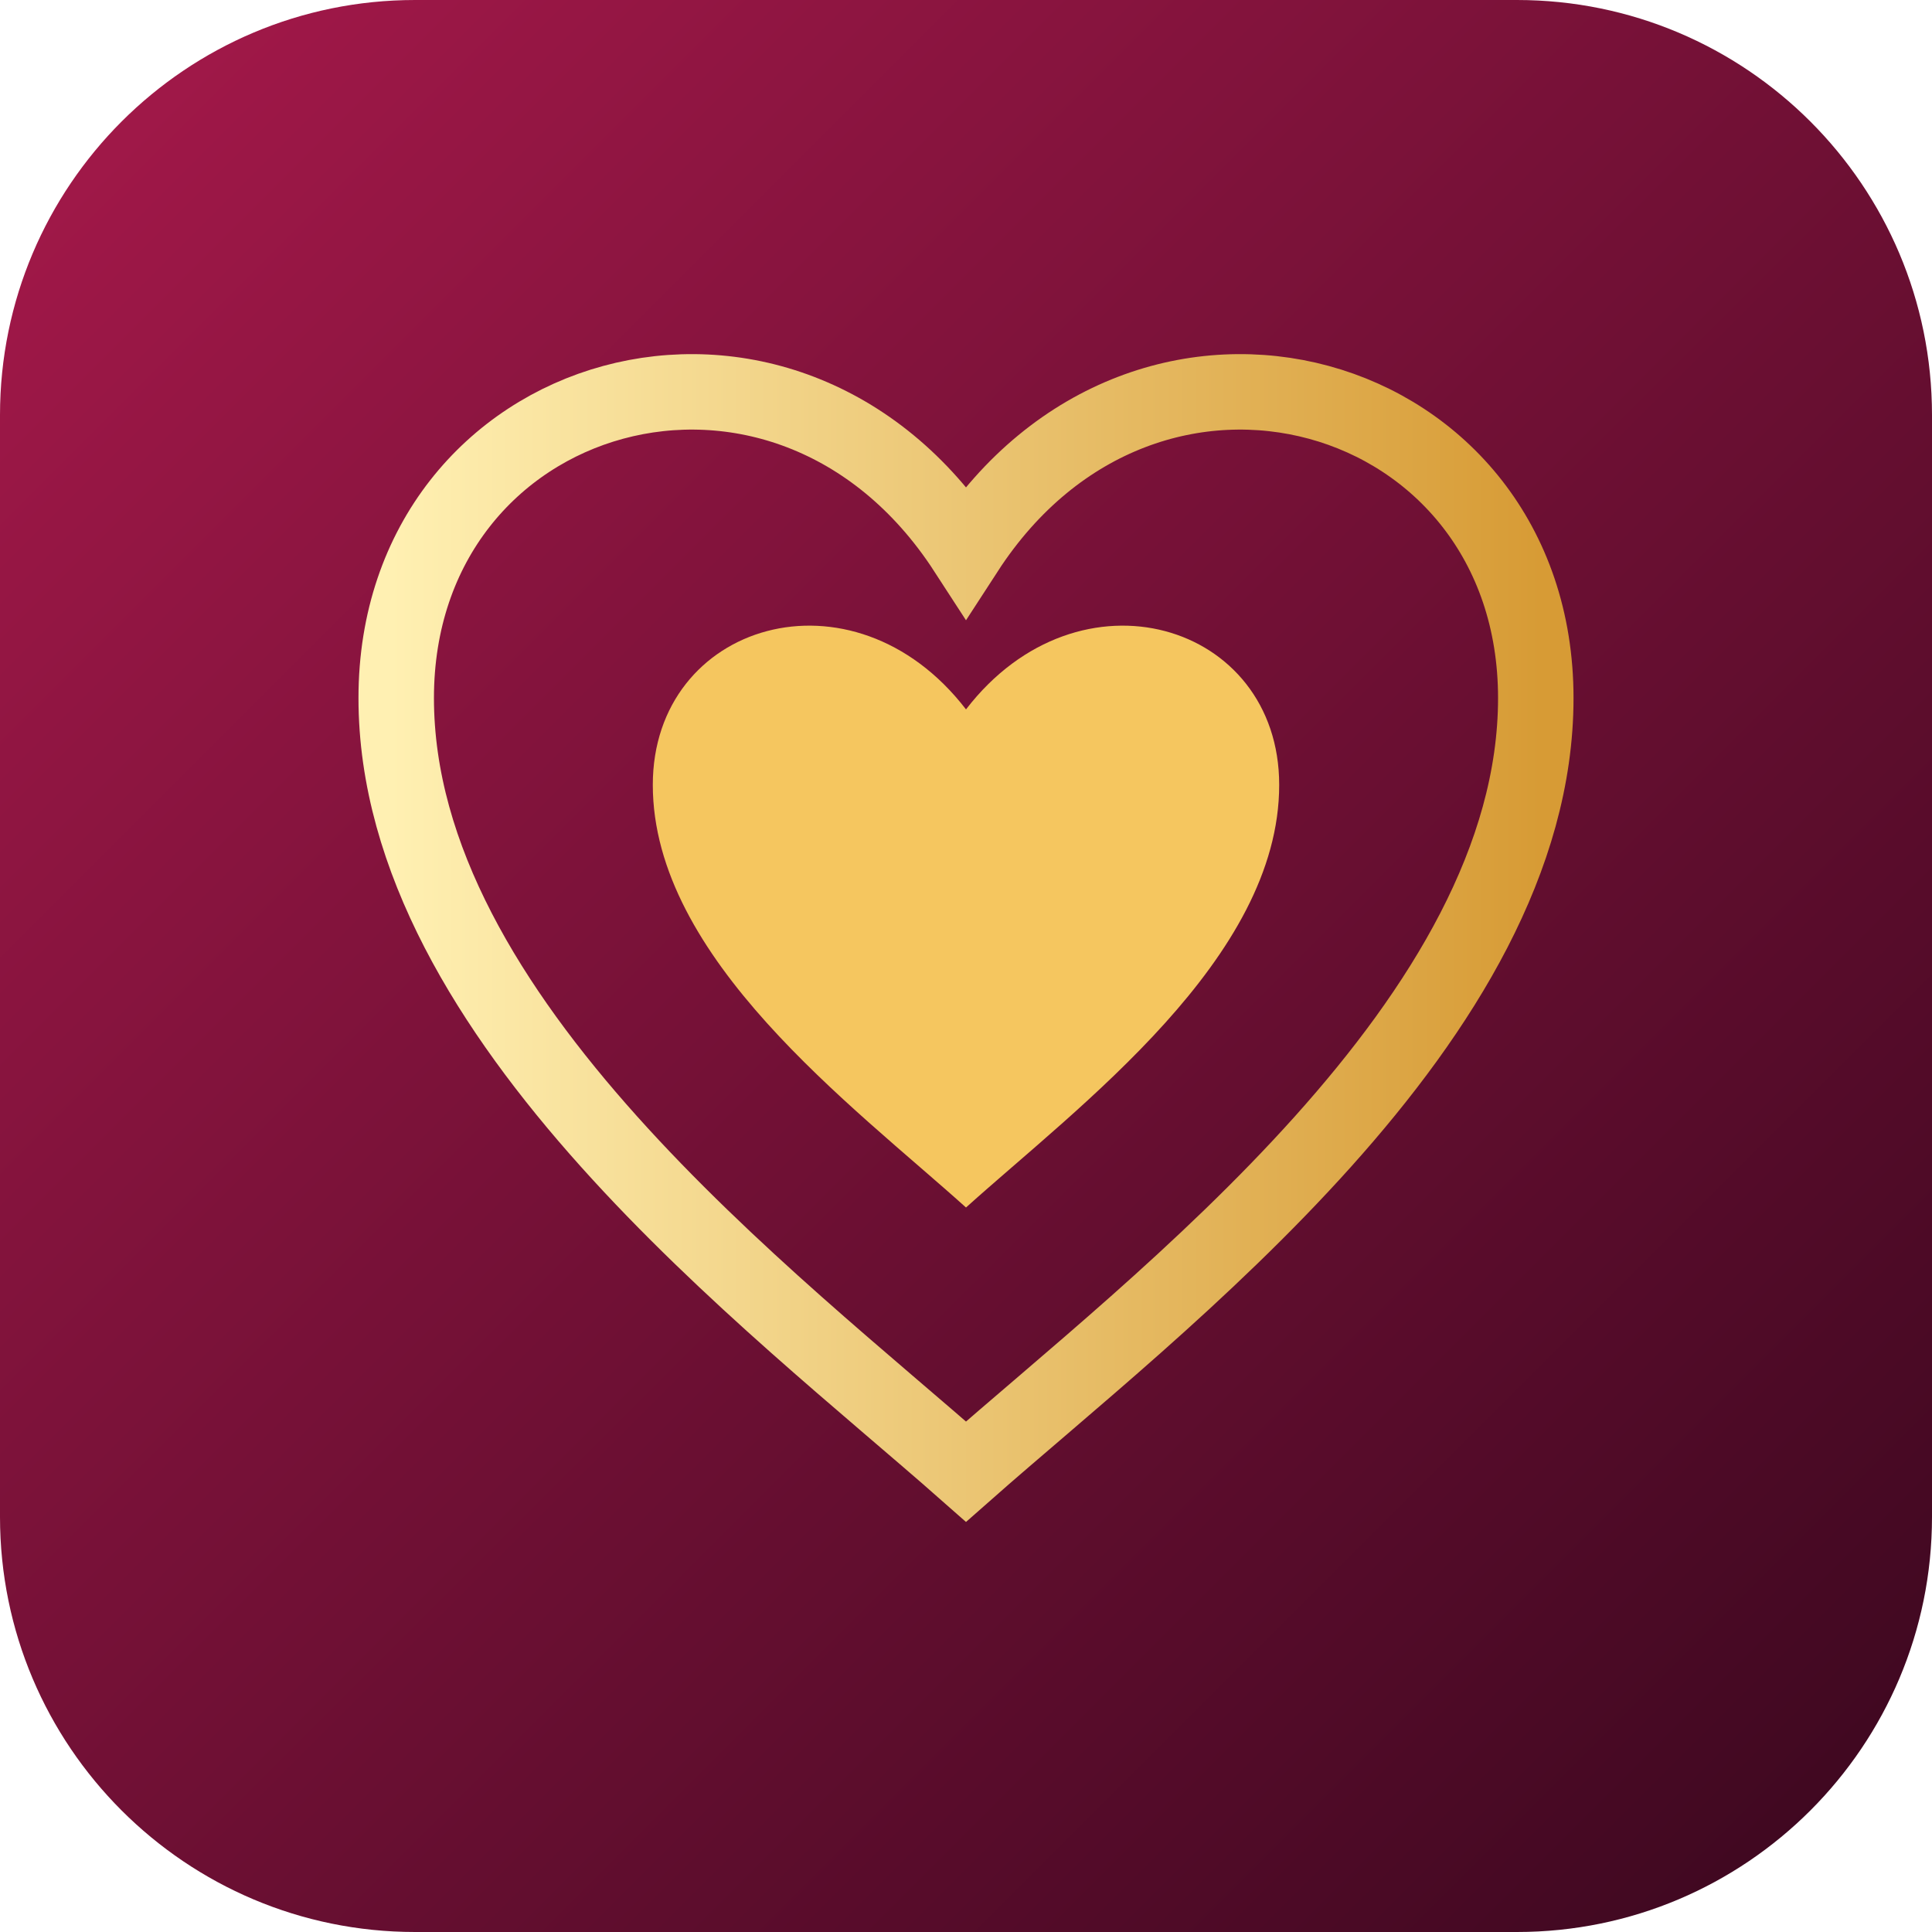
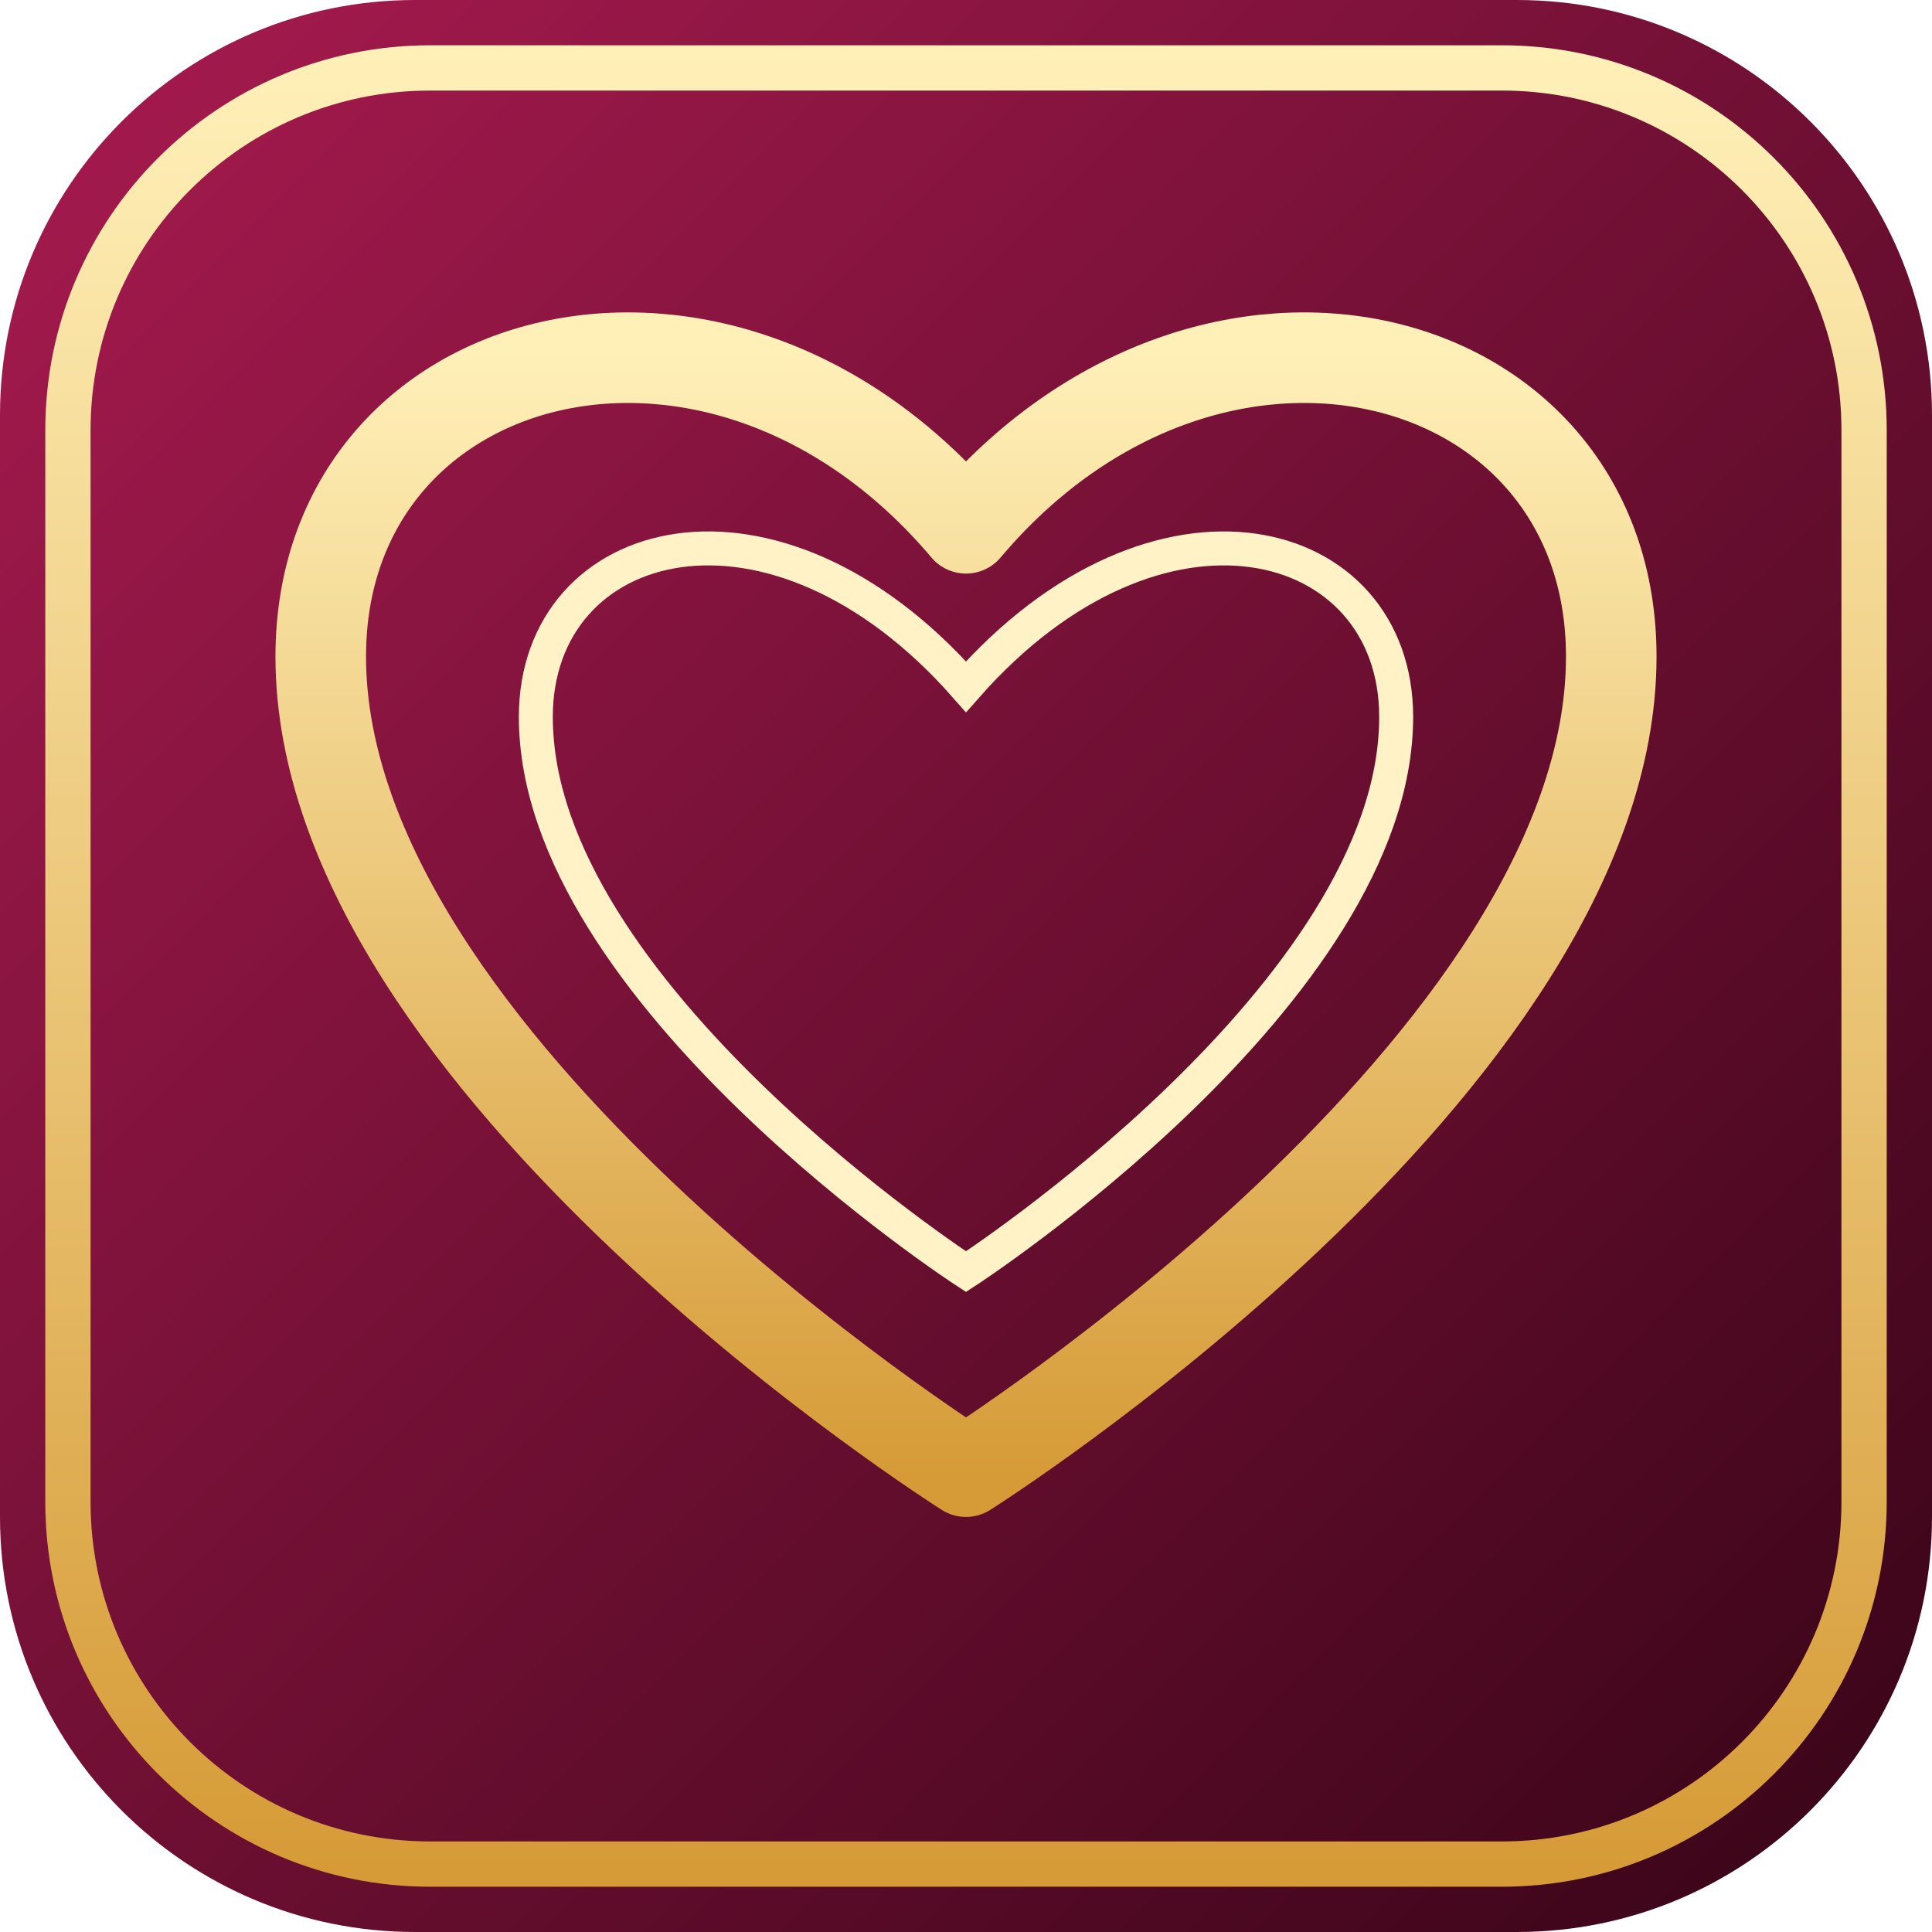
<svg xmlns="http://www.w3.org/2000/svg" viewBox="0 0 512 512">
  <defs>
    <linearGradient id="g" x2="1" y2="1">
-       <stop stop-color="#a7194b" />
-       <stop offset="1" stop-color="#39071e" />
+       <stop stop-color="#a91b50" />
+       <stop offset="1" stop-color="#360416" />
    </linearGradient>
-     <linearGradient id="gold">
-       <stop stop-color="#fff0b2" />
-       <stop offset="1" stop-color="#d79b35" />
+     <linearGradient id="gold" x2="0" y2="1">
+       <stop stop-color="#fff0b8" />
+       <stop offset="1" stop-color="#d69b37" />
    </linearGradient>
  </defs>
  <rect width="512" height="512" rx="110" fill="url(#g)" />
-   <path d="M256 390C205 345 105 270 105 185c0-83 103-113 151-39 48-74 151-44 151 39 0 85-100 160-151 205Z" fill="none" stroke="url(#gold)" stroke-width="20" />
-   <path d="M256 320c-30-27-83-66-83-112 0-43 53-59 83-20 30-39 83-23 83 20 0 46-53 85-83 112Z" fill="#f5c65f" />
+   <rect x="18" y="18" width="476" height="476" rx="96" fill="none" stroke="url(#gold)" stroke-width="12" />
+   <path d="M256 390S85 282 85 174c0-83 106-111 171-34 65-77 171-49 171 34 0 108-171 216-171 216Z" fill="none" stroke="url(#gold)" stroke-width="24" stroke-linejoin="round" />
+   <path d="M256 337S142 263 142 190c0-49 63-66 114-8 51-58 114-41 114 8 0 73-114 147-114 147Z" fill="none" stroke="#fff2c6" stroke-width="9" />
</svg>
